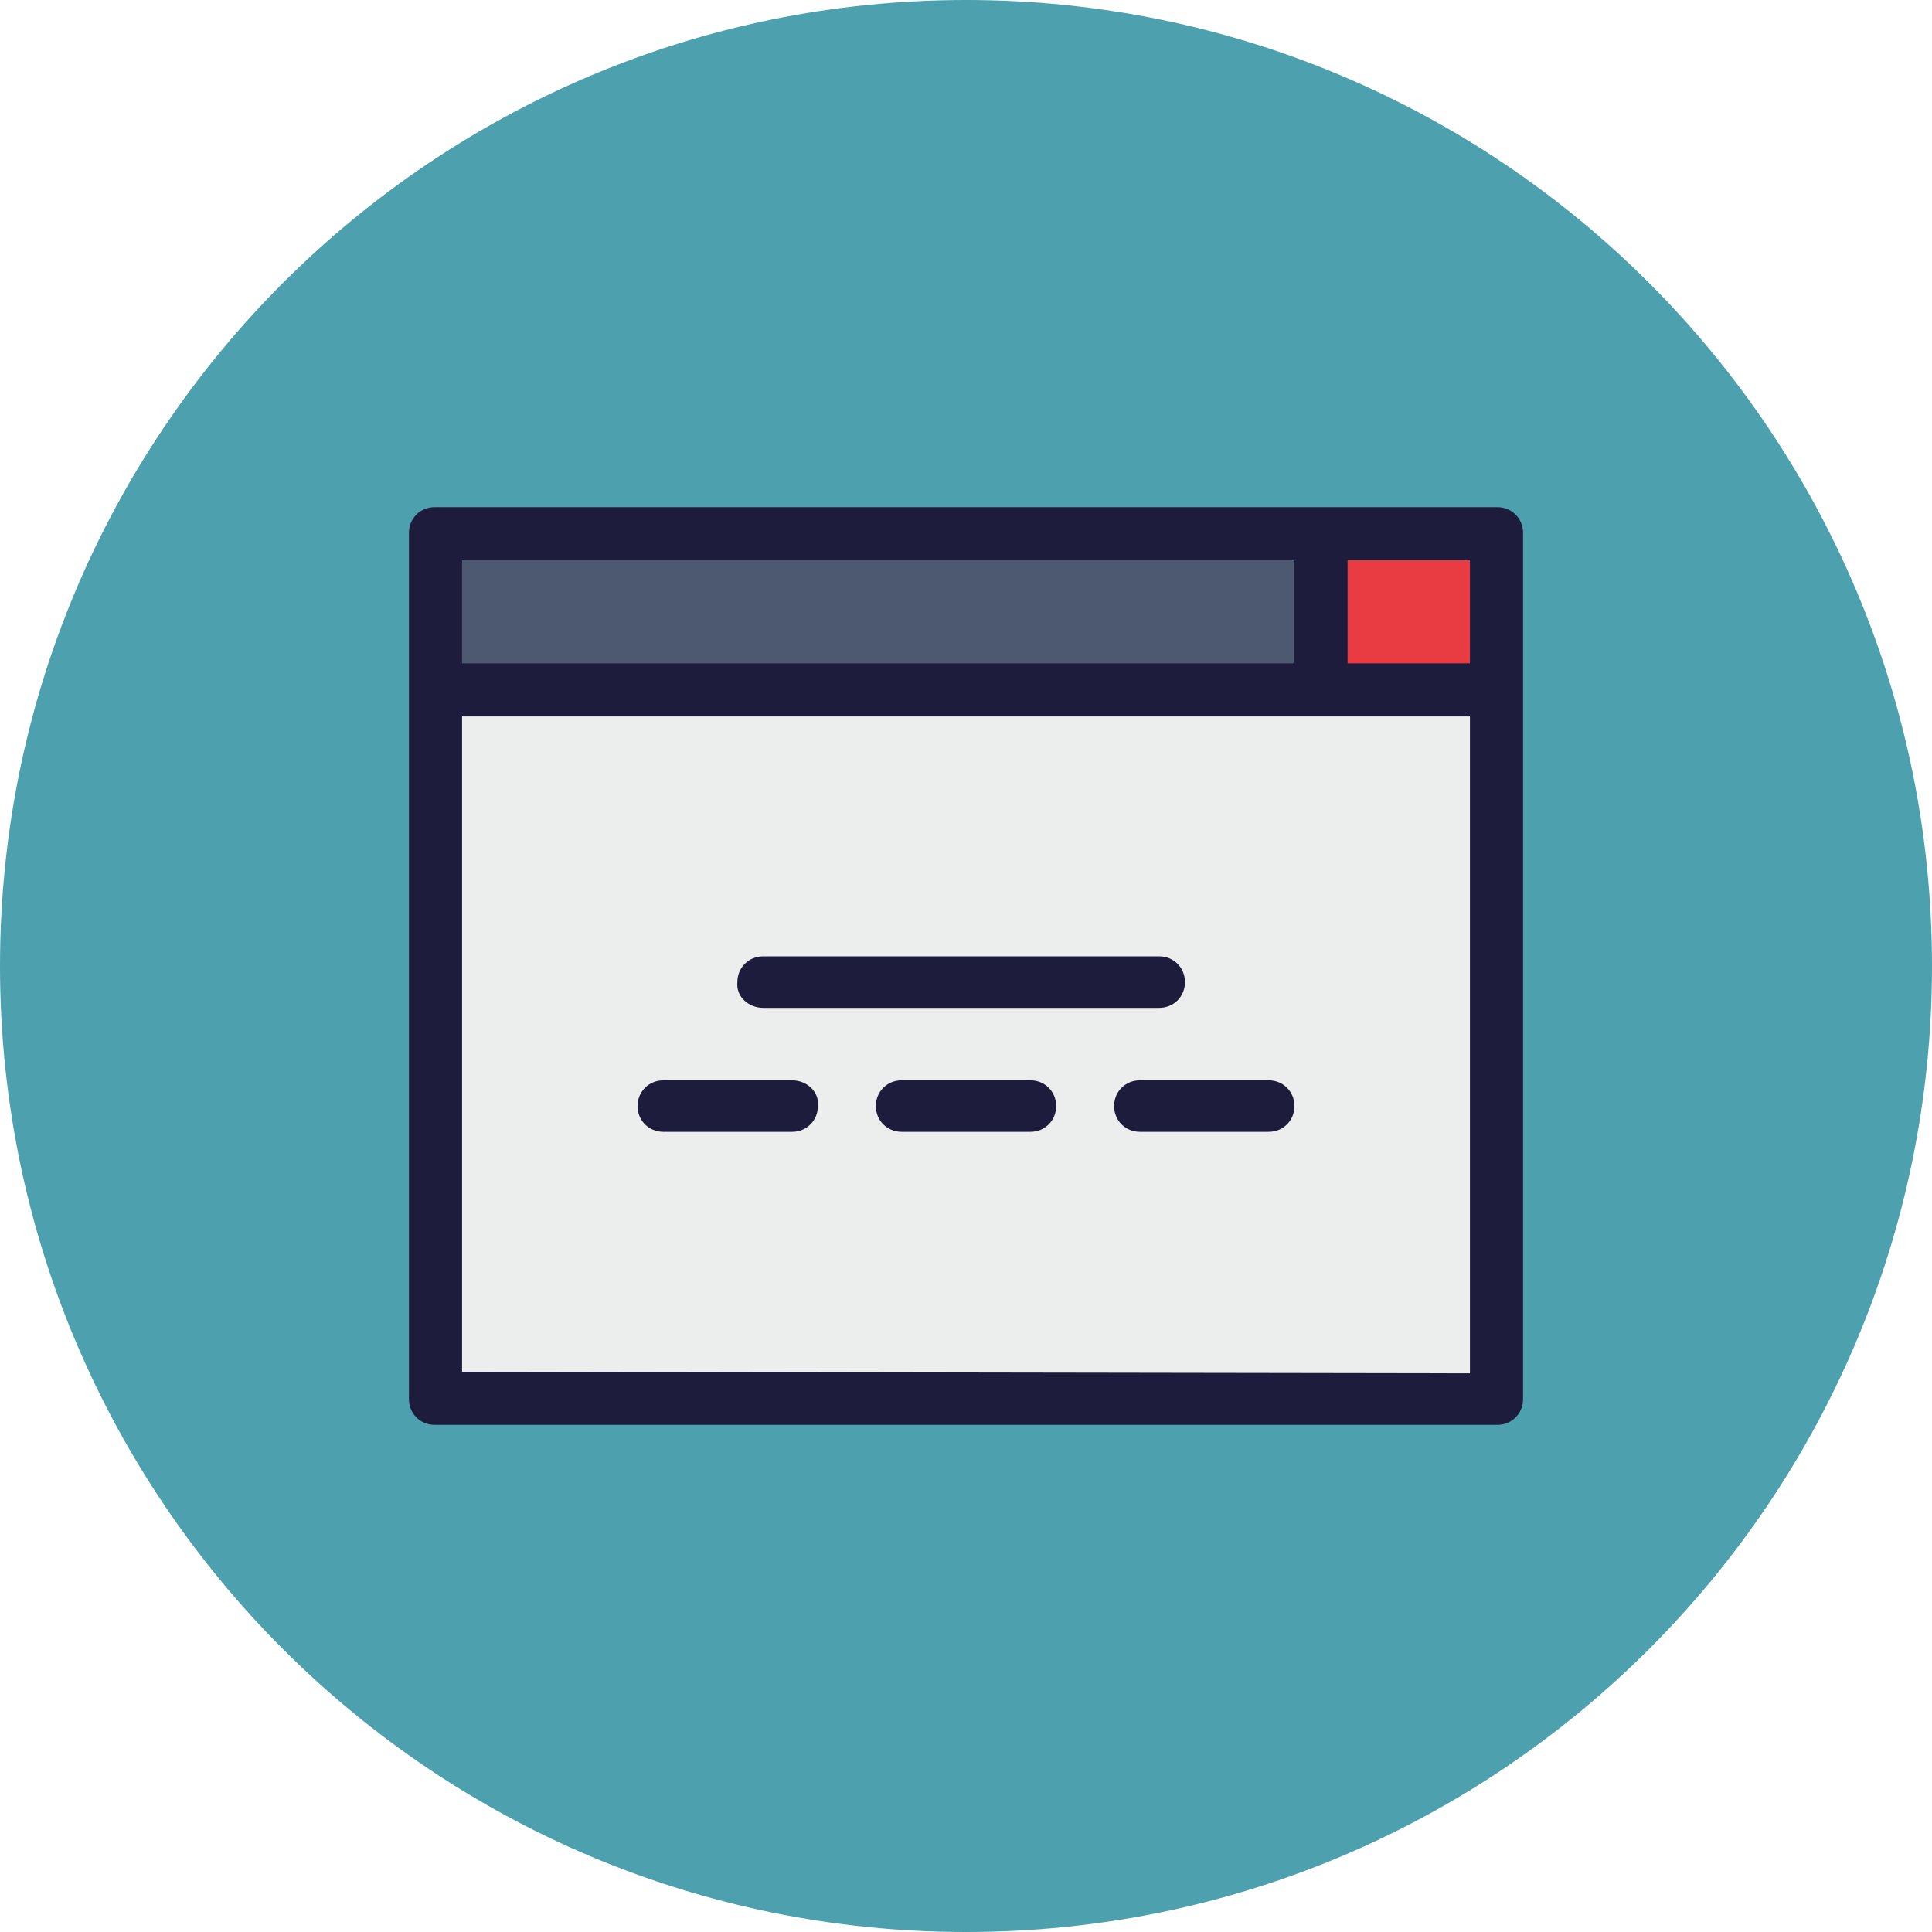
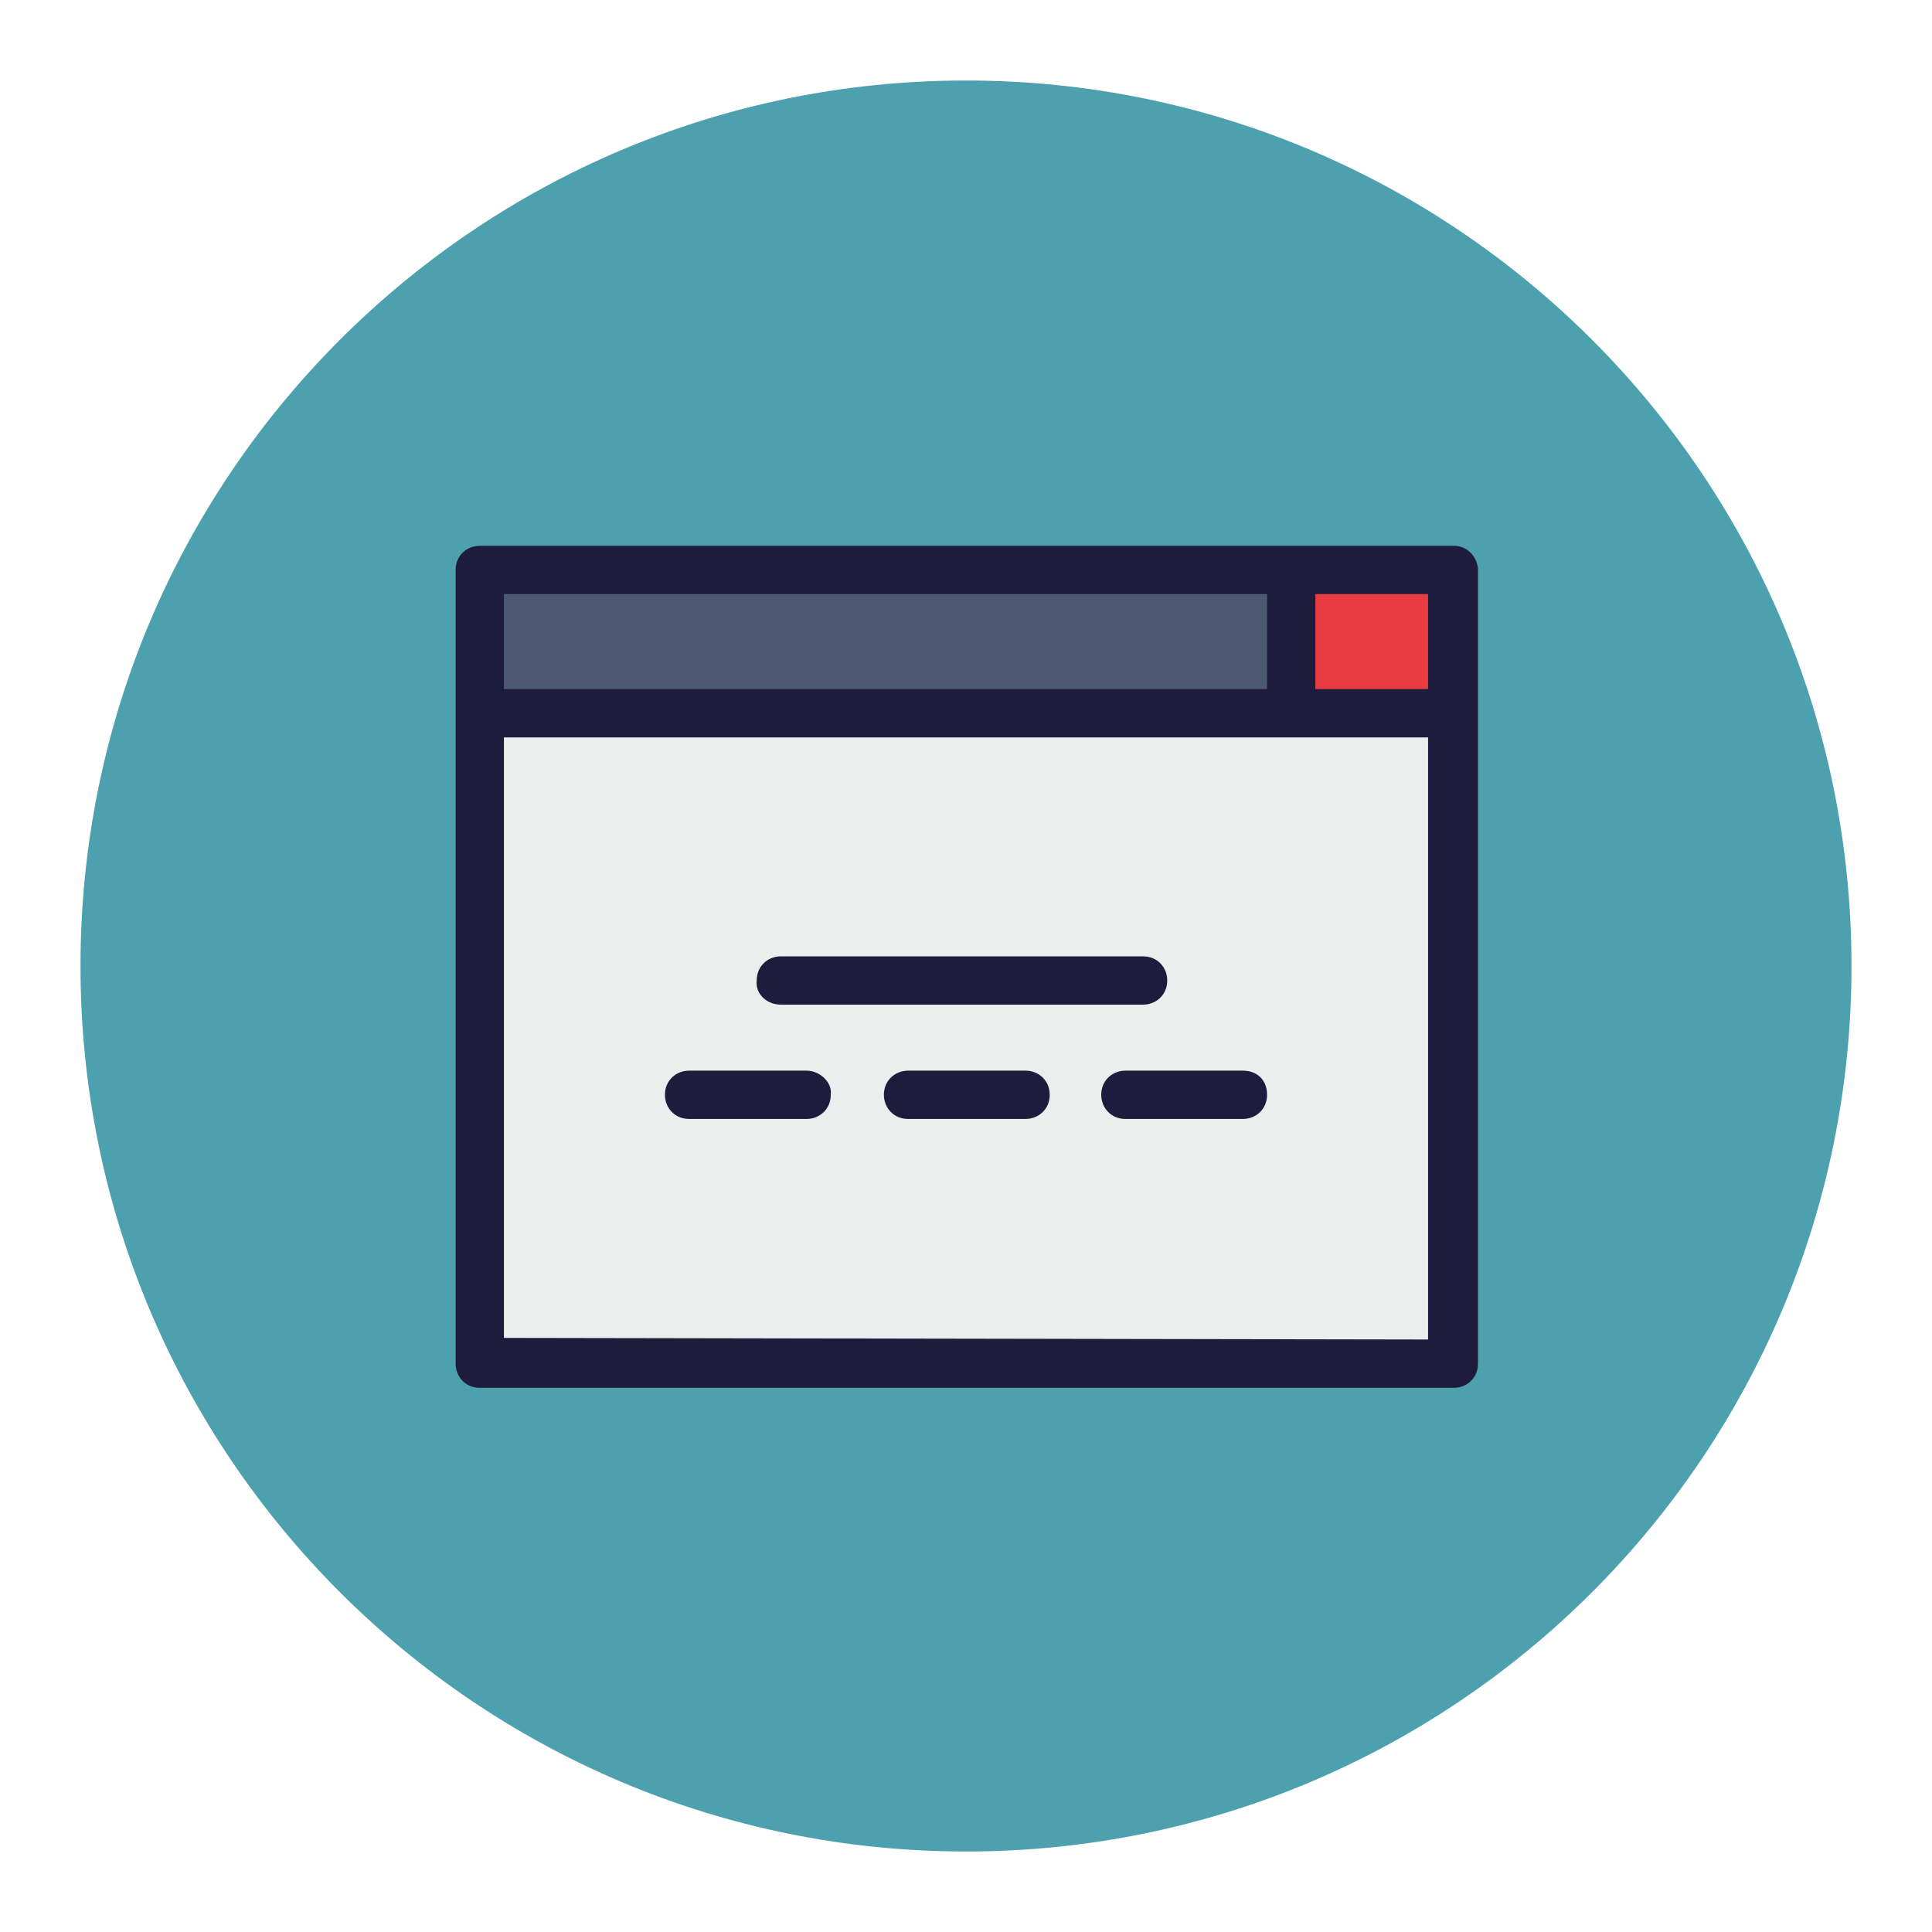
<svg xmlns="http://www.w3.org/2000/svg" version="1.1" id="Livello_1" x="0px" y="0px" viewBox="0 0 120 120" style="enable-background:new 0 0 120 120;" xml:space="preserve">
  <style type="text/css">
	.st0{fill:#4DA0AE;}
	.st1{fill:#EBEEED;}
	.st2{fill:#E83B42;}
	.st3{fill:#4D5970;}
	.st4{fill:#1E1C3C;}
</style>
  <g>
-     <circle class="st0" cx="60" cy="60" r="60" />
+     <circle class="st0" cx="60" cy="60" r="55" />
  </g>
-   <polygon class="st1" points="93,42.8 93,86.9 27,86.9 27,42.8 60,37.9 " />
-   <rect x="82" y="33.1" class="st2" width="10.9" height="9.7" />
-   <rect x="27" y="32.9" class="st3" width="55" height="9.7" />
+   <polygon class="st1" points="90.3,44.2 90.3,84.7 29.8,84.7 29.8,44.2 60,39.7 " />
+   <rect x="80.2" y="35.3" class="st2" width="10" height="8.9" />
+   <rect x="29.8" y="35.2" class="st3" width="50.4" height="8.9" />
  <g>
-     <path class="st4" d="M47.4,62.6h24.6c0.9,0,1.6-0.7,1.6-1.6s-0.7-1.6-1.6-1.6H47.4c-0.9,0-1.6,0.7-1.6,1.6   C45.7,61.9,46.5,62.6,47.4,62.6z" />
-     <path class="st4" d="M49.2,67.1h-8c-0.9,0-1.6,0.7-1.6,1.6c0,0.9,0.7,1.6,1.6,1.6h8c0.9,0,1.6-0.7,1.6-1.6   C50.9,67.8,50.1,67.1,49.2,67.1z" />
-     <path class="st4" d="M64,67.1h-8c-0.9,0-1.6,0.7-1.6,1.6c0,0.9,0.7,1.6,1.6,1.6h8c0.9,0,1.6-0.7,1.6-1.6   C65.6,67.8,64.9,67.1,64,67.1z" />
-     <path class="st4" d="M78.8,67.1h-8c-0.9,0-1.6,0.7-1.6,1.6c0,0.9,0.7,1.6,1.6,1.6h8c0.9,0,1.6-0.7,1.6-1.6   C80.4,67.8,79.7,67.1,78.8,67.1z" />
-     <path class="st4" d="M93,31.5H27c-0.9,0-1.6,0.7-1.6,1.6v53.8c0,0.9,0.7,1.6,1.6,1.6H93c0.9,0,1.6-0.7,1.6-1.6V33.1   C94.6,32.2,93.9,31.5,93,31.5z M91.3,41.2h-7.6v-6.4h7.6L91.3,41.2C91.3,41.2,91.3,41.2,91.3,41.2z M80.4,34.8v6.4H28.7v-6.4H80.4z    M28.7,85.2V44.5h62.6v40.8L28.7,85.2L28.7,85.2z" />
+     <path class="st4" d="M48.5,62.4H71c0.8,0,1.5-0.6,1.5-1.5c0-0.8-0.6-1.5-1.5-1.5H48.5c-0.8,0-1.5,0.6-1.5,1.5   C46.9,61.7,47.6,62.4,48.5,62.4z" />
+     <path class="st4" d="M50.1,66.5h-7.3c-0.8,0-1.5,0.6-1.5,1.5c0,0.8,0.6,1.5,1.5,1.5h7.3c0.8,0,1.5-0.6,1.5-1.5   C51.7,67.2,50.9,66.5,50.1,66.5z" />
+     <path class="st4" d="M63.7,66.5h-7.3c-0.8,0-1.5,0.6-1.5,1.5c0,0.8,0.6,1.5,1.5,1.5h7.3c0.8,0,1.5-0.6,1.5-1.5S64.5,66.5,63.7,66.5   z" />
+     <path class="st4" d="M77.2,66.5h-7.3c-0.8,0-1.5,0.6-1.5,1.5c0,0.8,0.6,1.5,1.5,1.5h7.3c0.8,0,1.5-0.6,1.5-1.5S78.1,66.5,77.2,66.5   z" />
+     <path class="st4" d="M90.3,33.9H29.8c-0.8,0-1.5,0.6-1.5,1.5v49.3c0,0.8,0.6,1.5,1.5,1.5h60.5c0.8,0,1.5-0.6,1.5-1.5V35.3   C91.7,34.5,91.1,33.9,90.3,33.9z M88.7,42.8h-7v-5.9h7V42.8L88.7,42.8z M78.7,36.9v5.9H31.3v-5.9H78.7z M31.3,83.1V45.8h57.4v37.4   L31.3,83.1L31.3,83.1z" />
  </g>
</svg>
